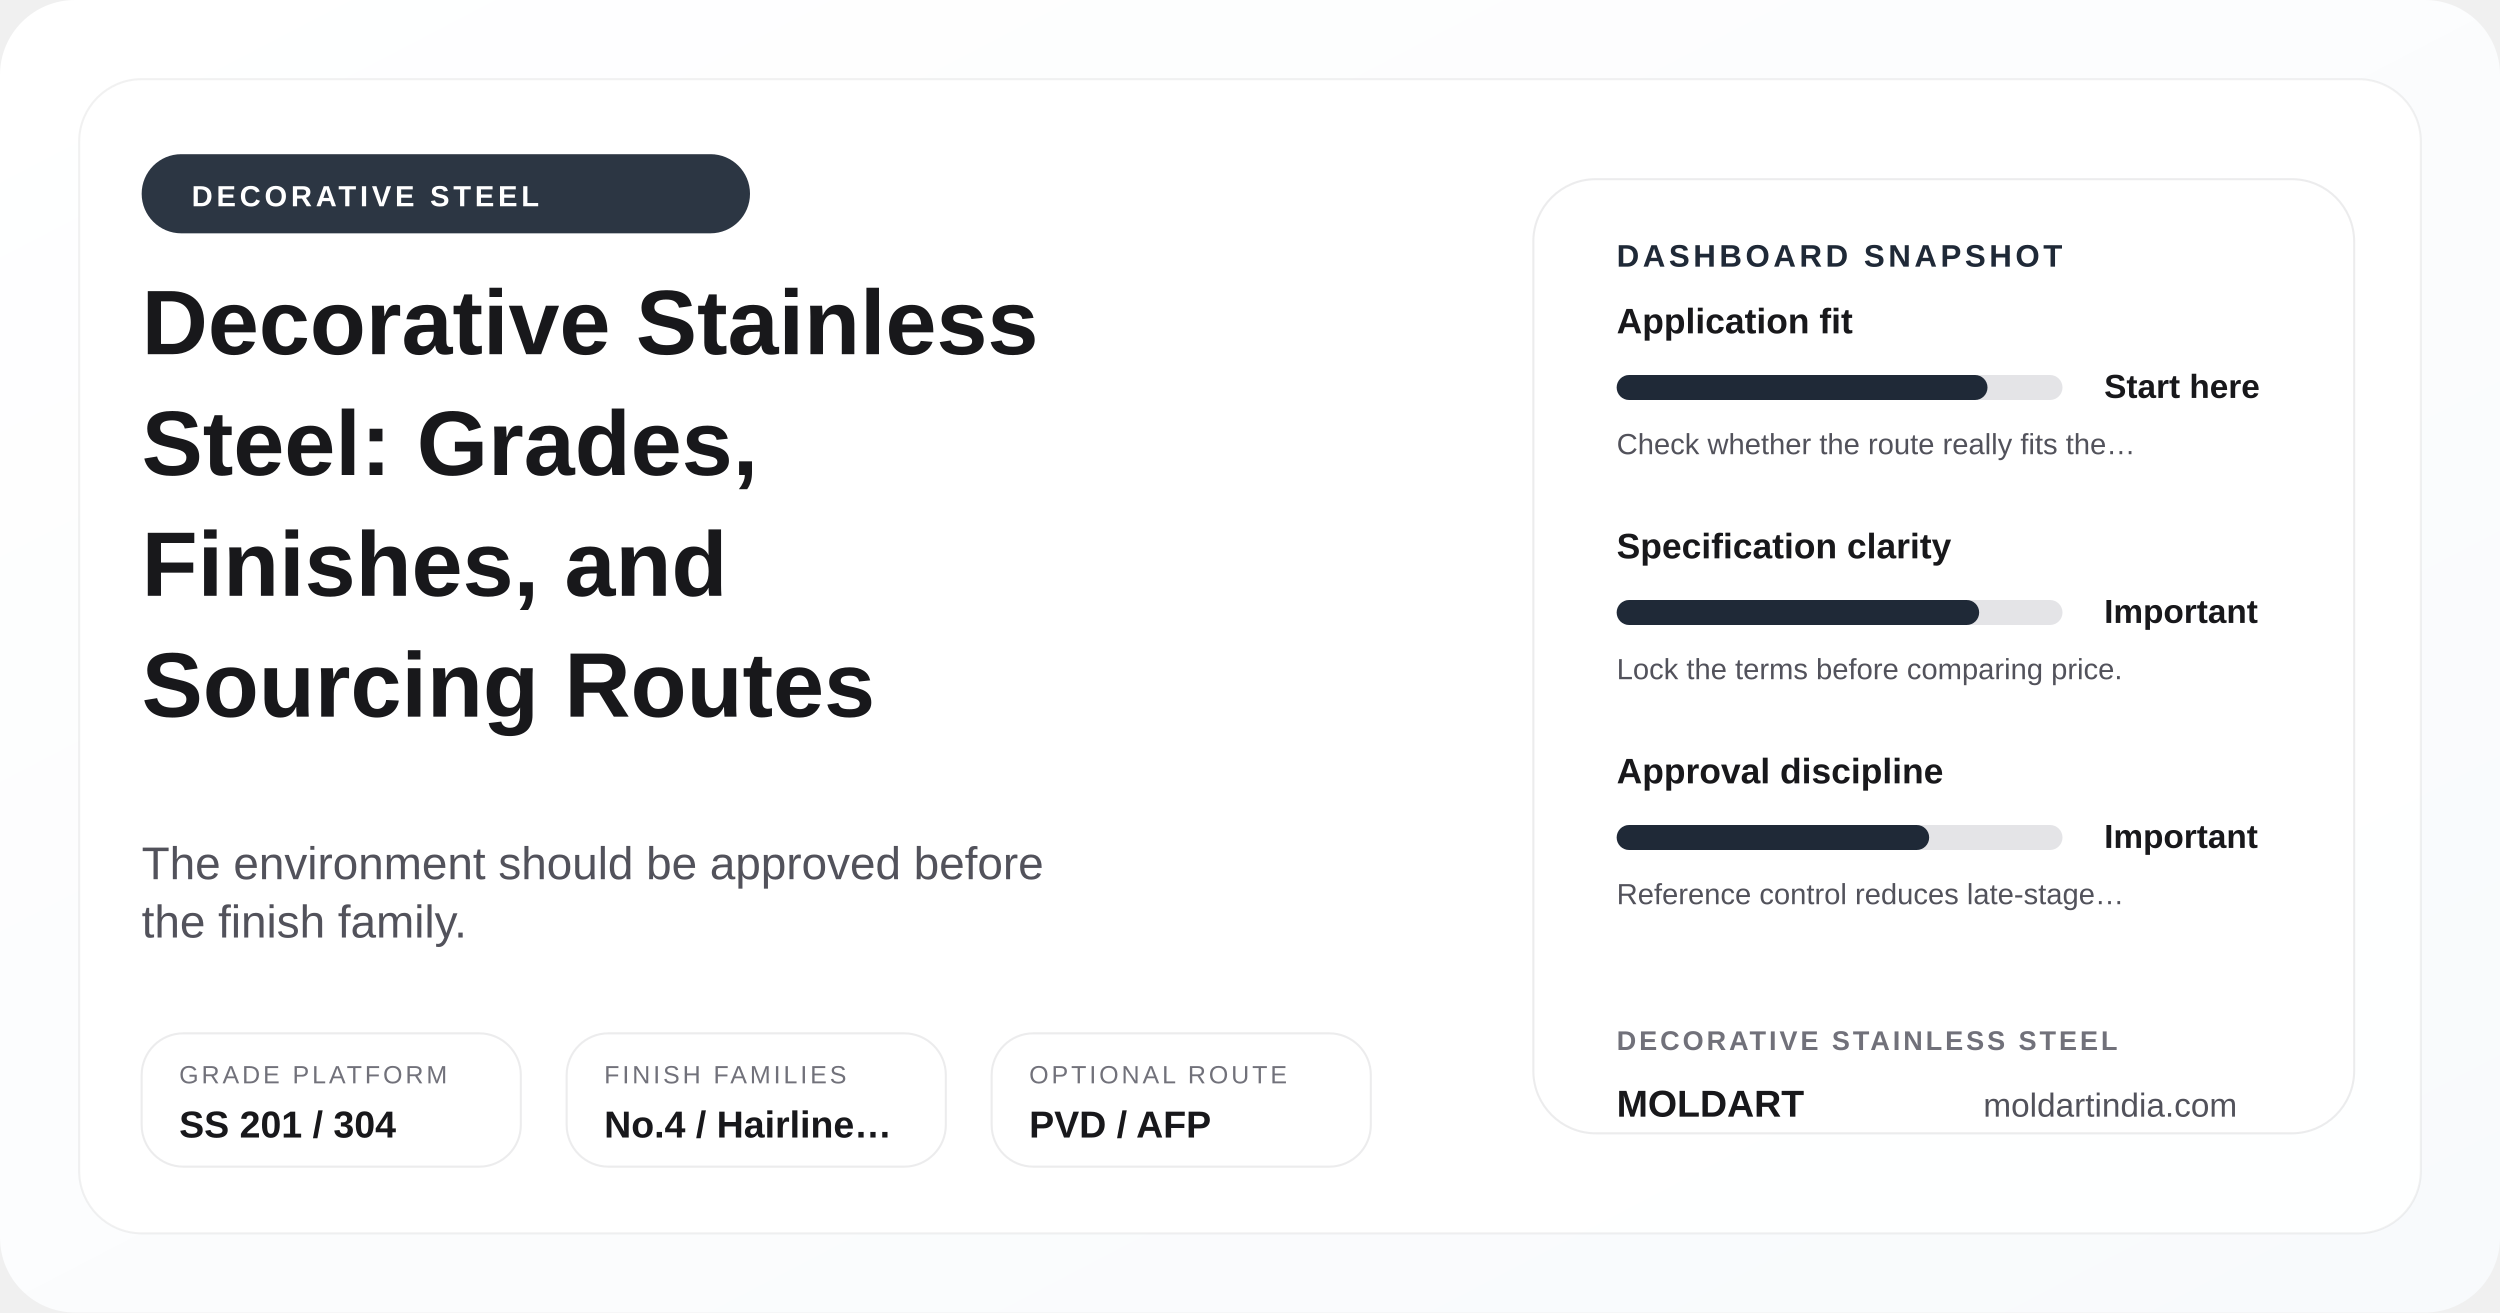
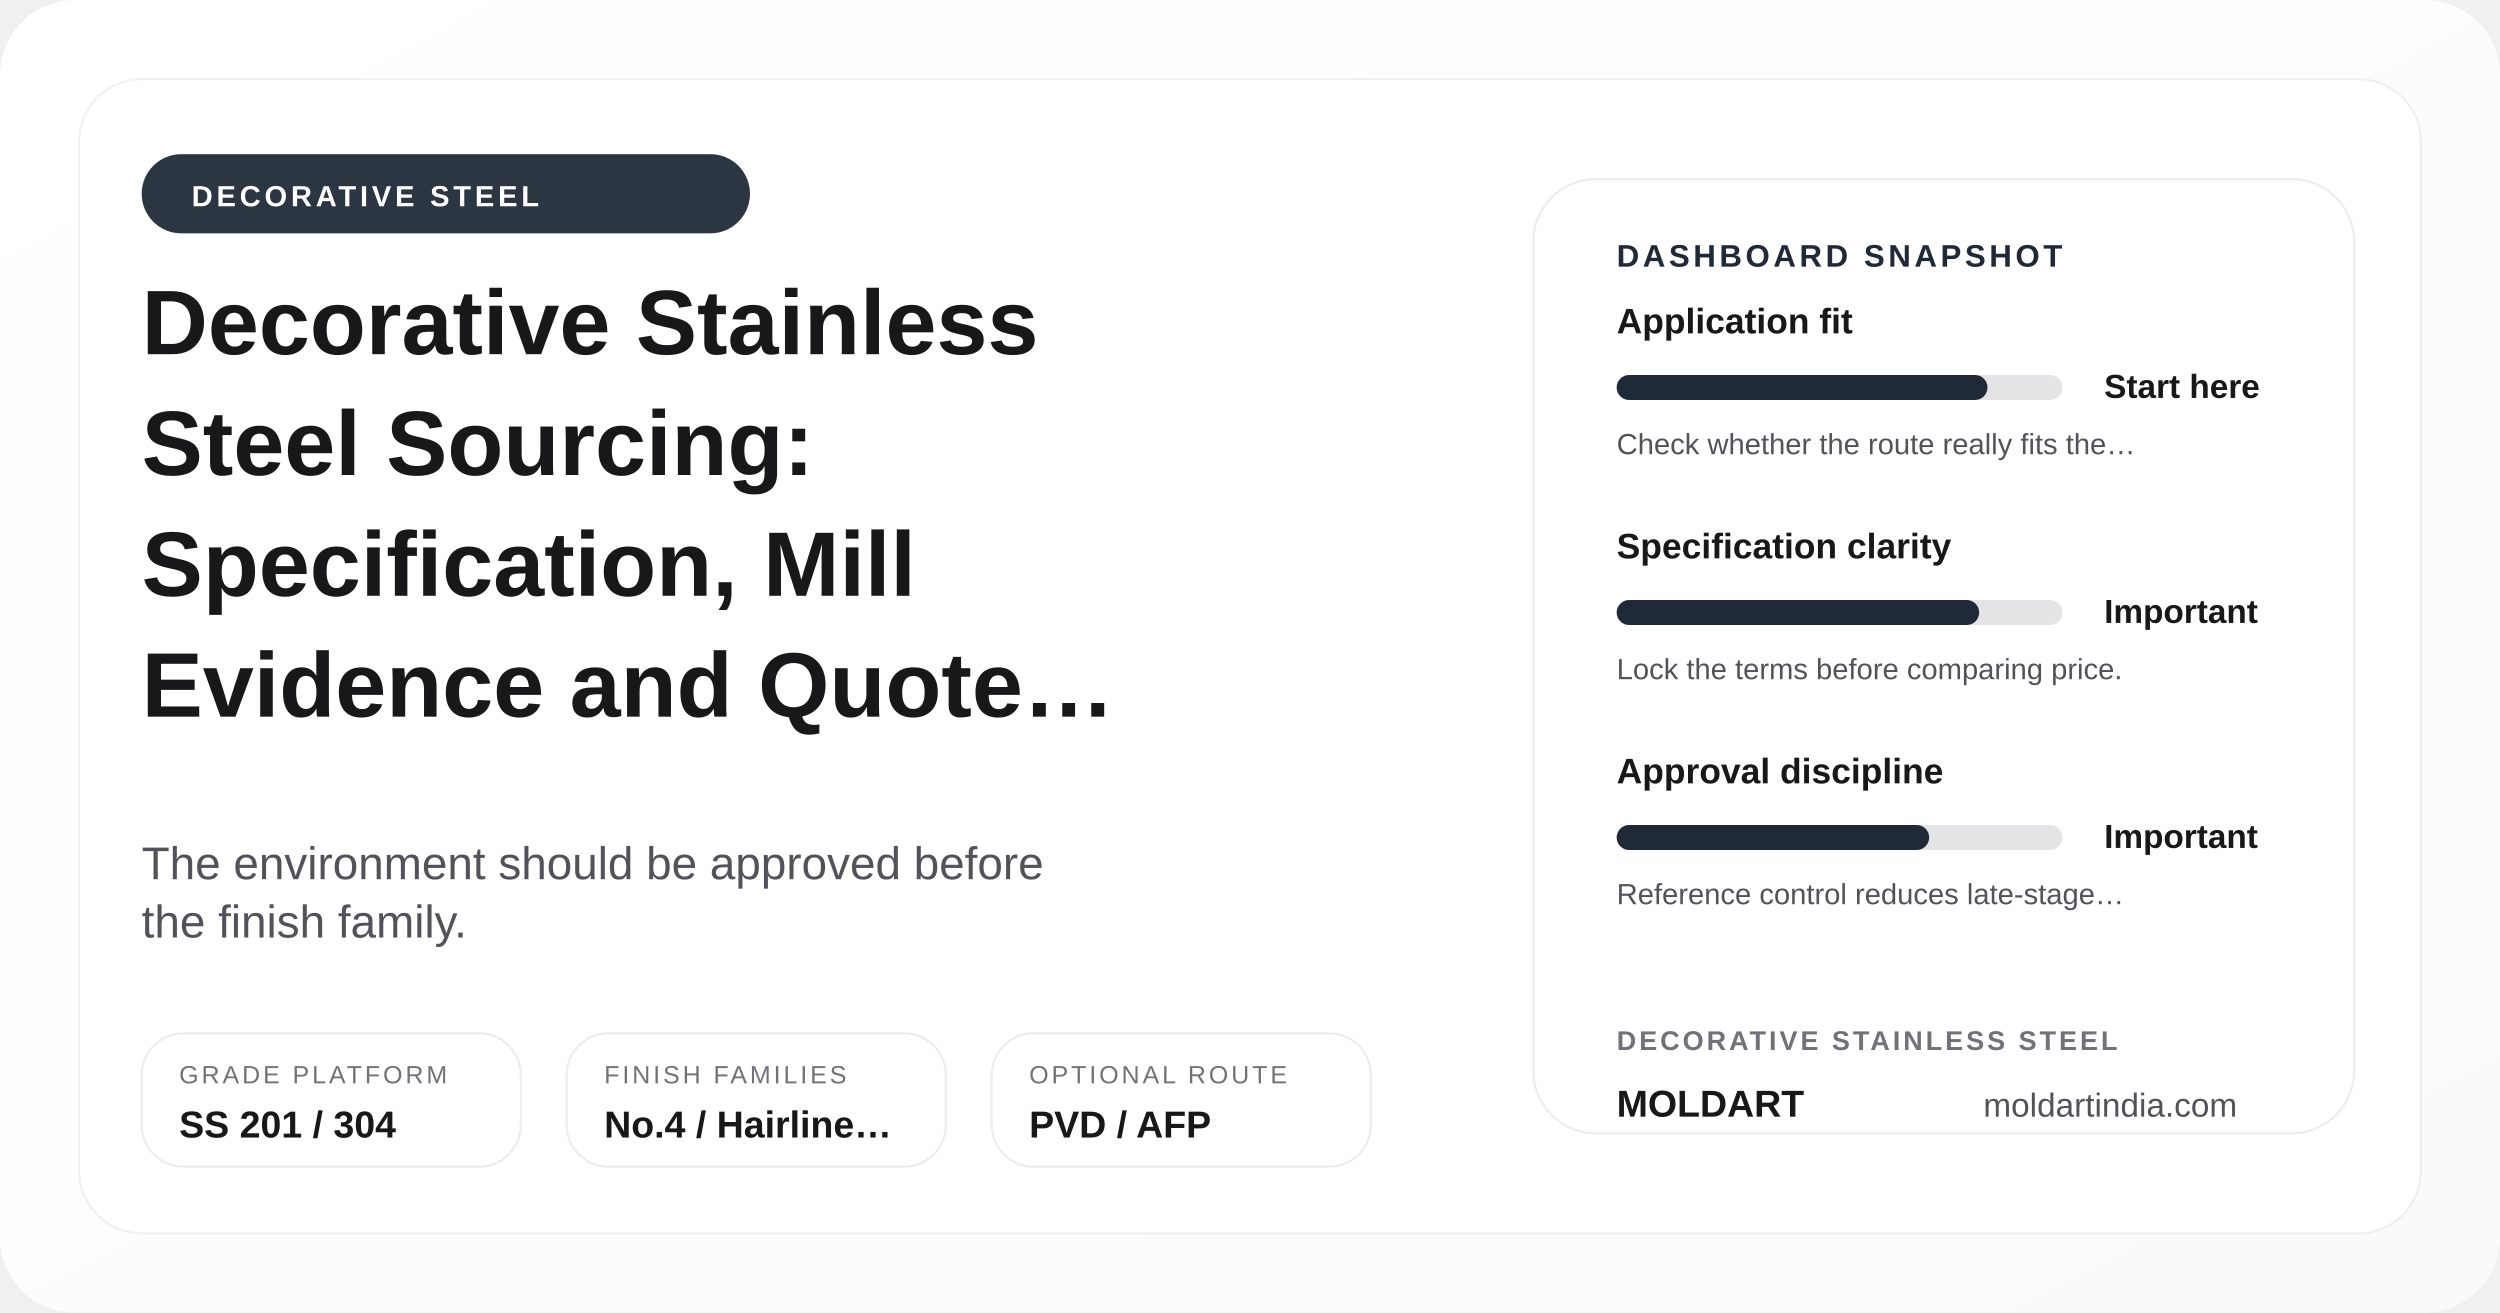
- <svg xmlns="http://www.w3.org/2000/svg" width="1200" height="630" viewBox="0 0 1200 630" role="img" aria-label="Decorative Stainless Steel: Grades, Finishes, and Sourcing Routes">
+ <svg xmlns="http://www.w3.org/2000/svg" width="1200" height="630" viewBox="0 0 1200 630" role="img" aria-label="Decorative Stainless Steel Sourcing: Specification, Mill Evidence and Quote Comparison">
  <defs>
    <linearGradient id="posterGrad-decorative-stainless-steel-sourcing-note" x1="0%" y1="0%" x2="100%" y2="100%">
      <stop offset="0%" stop-color="#ffffff" />
      <stop offset="100%" stop-color="#f8fafc" />
    </linearGradient>
  </defs>
  <rect width="1200" height="630" rx="36" fill="url(#posterGrad-decorative-stainless-steel-sourcing-note)" />
  <rect x="38" y="38" width="1124" height="554" rx="30" fill="rgba(255,255,255,0.9)" stroke="rgba(24,24,27,0.06)" />
  <circle cx="1072" cy="110" r="18" fill="#cbd5e1" />
  <circle cx="1036" cy="110" r="8" fill="#1f2937" />
  <rect x="68" y="74" width="292" height="38" rx="19" fill="#1f2937" opacity="0.94" />
  <text x="92" y="99" font-family="Arial, sans-serif" font-size="14" font-weight="700" fill="#ffffff" letter-spacing="1.8">DECORATIVE STEEL</text>
  <text x="68" y="170" font-family="Arial, sans-serif" font-size="44" font-weight="700" fill="#18181b">Decorative Stainless</text>
-   <text x="68" y="228" font-family="Arial, sans-serif" font-size="44" font-weight="700" fill="#18181b">Steel: Grades,</text>
-   <text x="68" y="286" font-family="Arial, sans-serif" font-size="44" font-weight="700" fill="#18181b">Finishes, and</text>
-   <text x="68" y="344" font-family="Arial, sans-serif" font-size="44" font-weight="700" fill="#18181b">Sourcing Routes</text>
+   <text x="68" y="228" font-family="Arial, sans-serif" font-size="44" font-weight="700" fill="#18181b">Steel Sourcing:</text>
+   <text x="68" y="286" font-family="Arial, sans-serif" font-size="44" font-weight="700" fill="#18181b">Specification, Mill</text>
+   <text x="68" y="344" font-family="Arial, sans-serif" font-size="44" font-weight="700" fill="#18181b">Evidence and Quote…</text>
  <text x="68" y="422" font-family="Arial, sans-serif" font-size="22" fill="#52525b">The environment should be approved before</text>
  <text x="68" y="450" font-family="Arial, sans-serif" font-size="22" fill="#52525b">the finish family.</text>
  <rect x="68" y="496" width="182" height="64" rx="20" fill="rgba(255,255,255,0.94)" stroke="rgba(24,24,27,0.08)" />
  <text x="86" y="520" font-family="Arial, sans-serif" font-size="12" fill="#71717a" letter-spacing="1.4">GRADE PLATFORM</text>
  <text x="86" y="546" font-family="Arial, sans-serif" font-size="18" font-weight="700" fill="#18181b">SS 201 / 304</text>
  <rect x="272" y="496" width="182" height="64" rx="20" fill="rgba(255,255,255,0.94)" stroke="rgba(24,24,27,0.08)" />
  <text x="290" y="520" font-family="Arial, sans-serif" font-size="12" fill="#71717a" letter-spacing="1.4">FINISH FAMILIES</text>
  <text x="290" y="546" font-family="Arial, sans-serif" font-size="18" font-weight="700" fill="#18181b">No.4 / Hairline…</text>
  <rect x="476" y="496" width="182" height="64" rx="20" fill="rgba(255,255,255,0.94)" stroke="rgba(24,24,27,0.08)" />
  <text x="494" y="520" font-family="Arial, sans-serif" font-size="12" fill="#71717a" letter-spacing="1.4">OPTIONAL ROUTE</text>
  <text x="494" y="546" font-family="Arial, sans-serif" font-size="18" font-weight="700" fill="#18181b">PVD / AFP</text>
  <rect x="736" y="86" width="394" height="458" rx="30" fill="#ffffff" stroke="rgba(24,24,27,0.08)" />
  <text x="776" y="128" font-family="Arial, sans-serif" font-size="15" font-weight="700" fill="#1f2937" letter-spacing="1.7">DASHBOARD SNAPSHOT</text>
  <text x="776" y="160" font-family="Arial, sans-serif" font-size="17" font-weight="700" fill="#18181b">Application fit</text>
  <rect x="776" y="180" width="214" height="12" rx="6" fill="#e4e4e7" />
  <rect x="776" y="180" width="178" height="12" rx="6" fill="#1f2937" />
  <text x="1010" y="191" font-family="Arial, sans-serif" font-size="16" font-weight="700" fill="#18181b">Start here</text>
  <text x="776" y="218" font-family="Arial, sans-serif" font-size="14" fill="#52525b">Check whether the route really fits the…</text>
  <text x="776" y="268" font-family="Arial, sans-serif" font-size="17" font-weight="700" fill="#18181b">Specification clarity</text>
  <rect x="776" y="288" width="214" height="12" rx="6" fill="#e4e4e7" />
  <rect x="776" y="288" width="174" height="12" rx="6" fill="#1f2937" />
  <text x="1010" y="299" font-family="Arial, sans-serif" font-size="16" font-weight="700" fill="#18181b">Important</text>
  <text x="776" y="326" font-family="Arial, sans-serif" font-size="14" fill="#52525b">Lock the terms before comparing price.</text>
  <text x="776" y="376" font-family="Arial, sans-serif" font-size="17" font-weight="700" fill="#18181b">Approval discipline</text>
  <rect x="776" y="396" width="214" height="12" rx="6" fill="#e4e4e7" />
  <rect x="776" y="396" width="150" height="12" rx="6" fill="#1f2937" />
  <text x="1010" y="407" font-family="Arial, sans-serif" font-size="16" font-weight="700" fill="#18181b">Important</text>
  <text x="776" y="434" font-family="Arial, sans-serif" font-size="14" fill="#52525b">Reference control reduces late-stage…</text>
  <text x="776" y="504" font-family="Arial, sans-serif" font-size="13" font-weight="700" fill="#71717a" letter-spacing="1.4">DECORATIVE STAINLESS STEEL</text>
  <text x="776" y="536" font-family="Arial, sans-serif" font-size="18" font-weight="700" fill="#18181b">MOLDART</text>
  <text x="952" y="536" font-family="Arial, sans-serif" font-size="16" fill="#52525b">moldartindia.com</text>
</svg>
